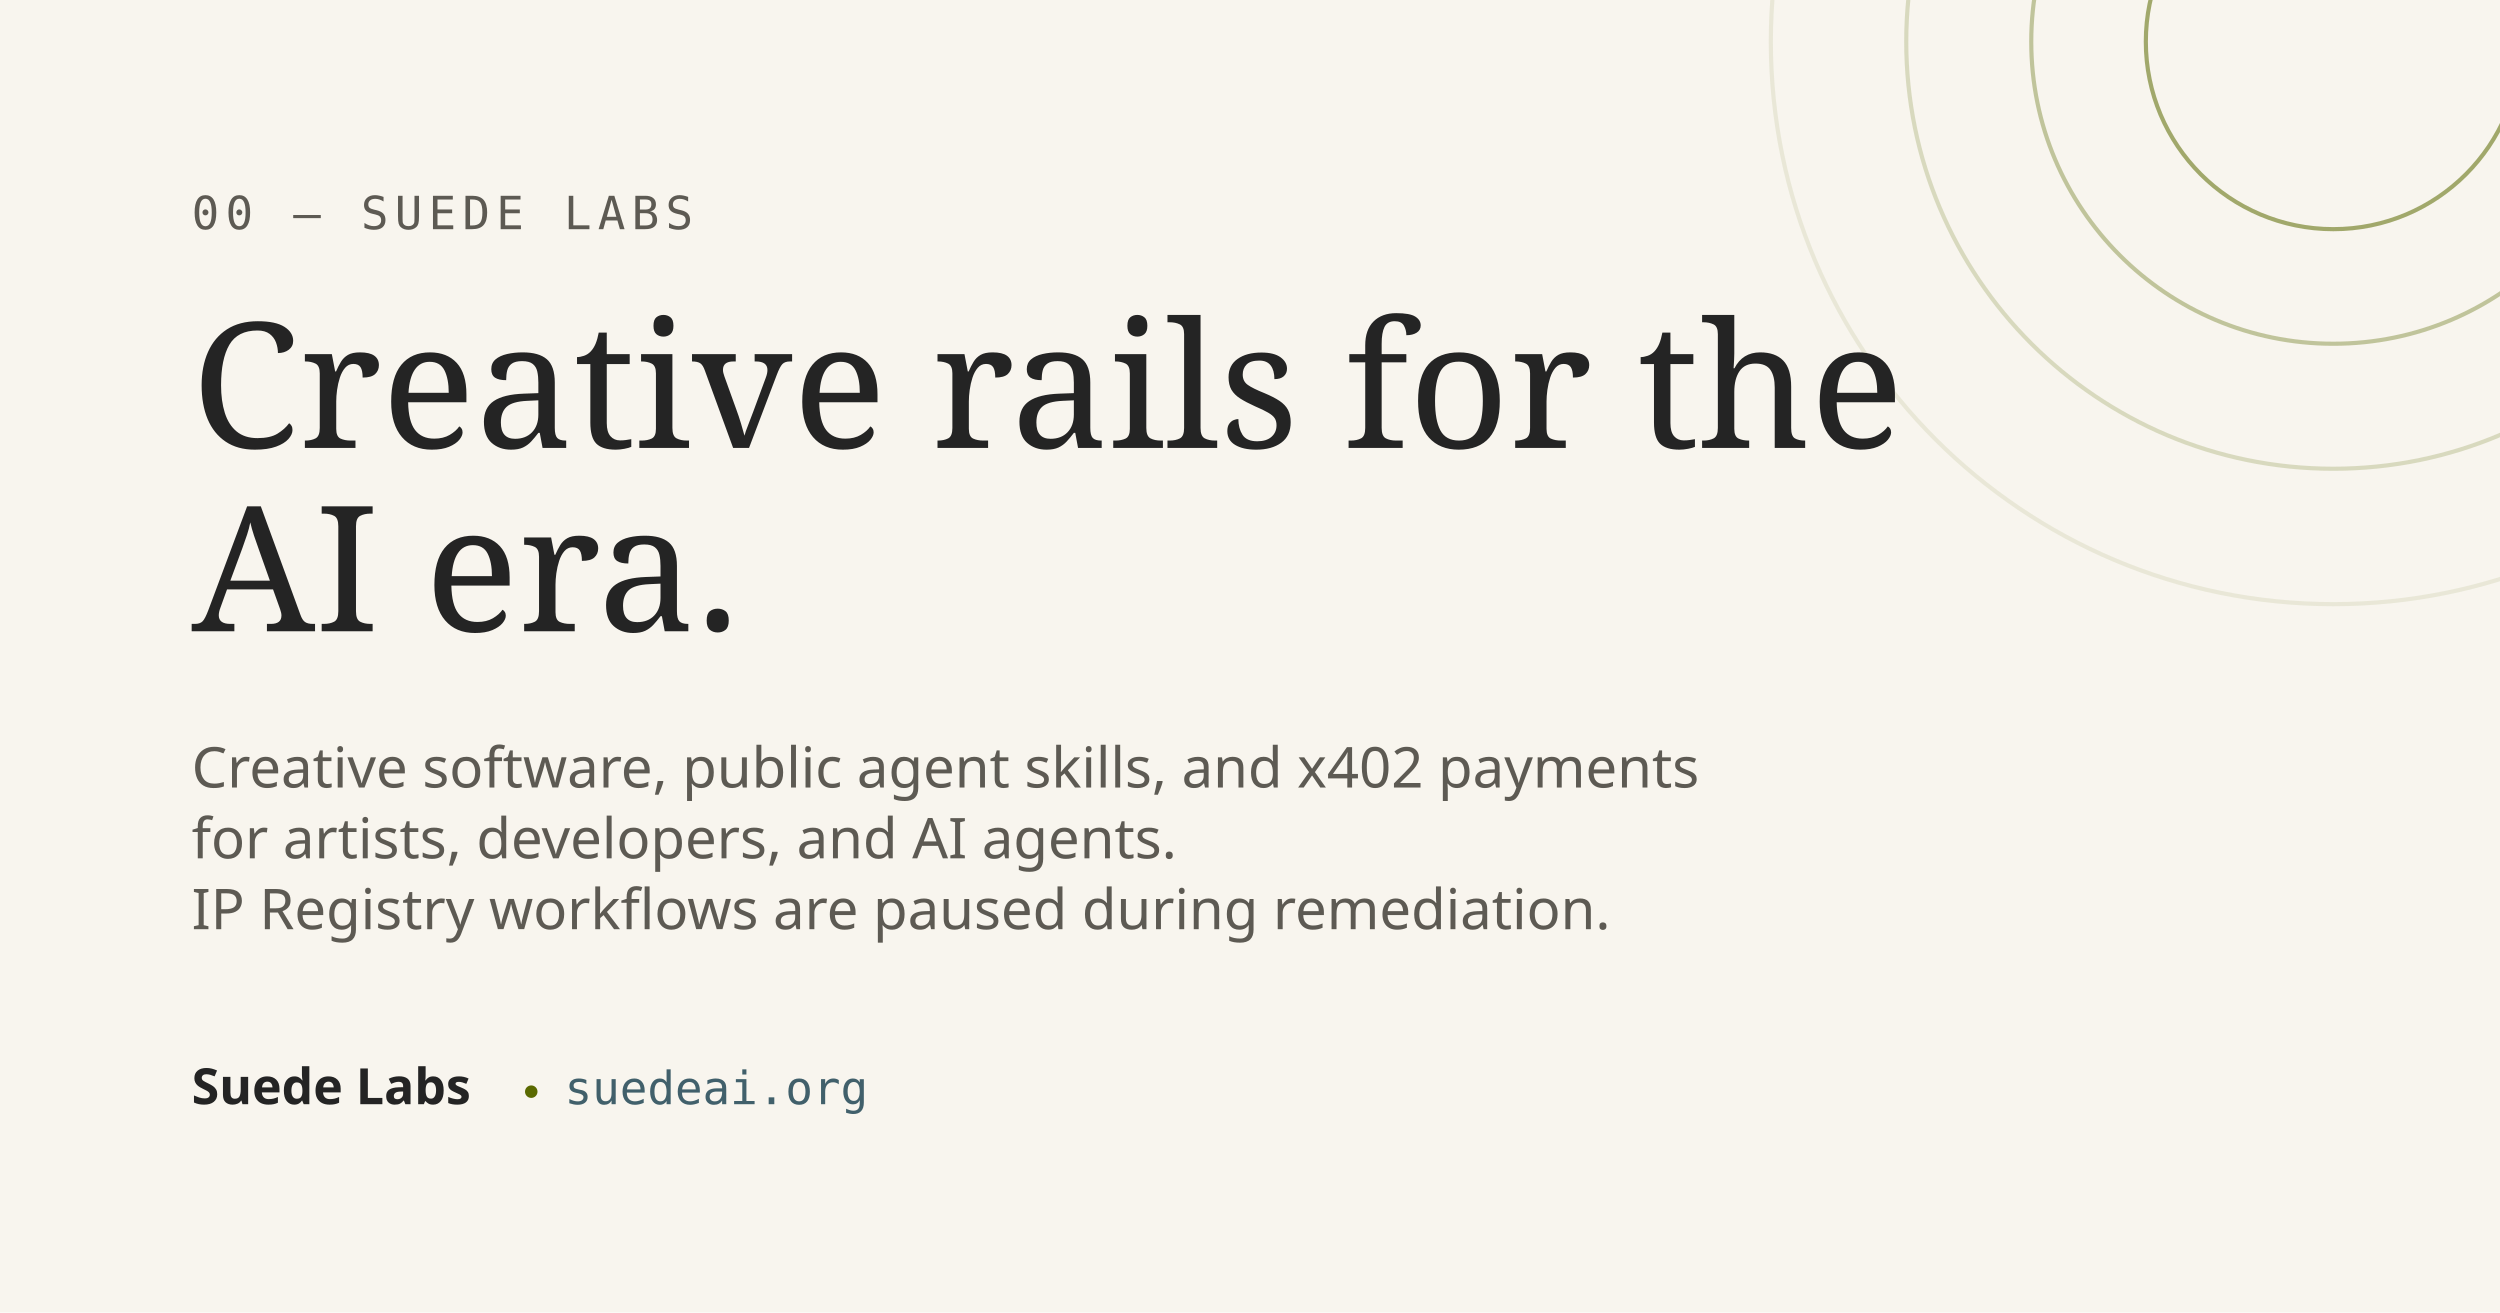
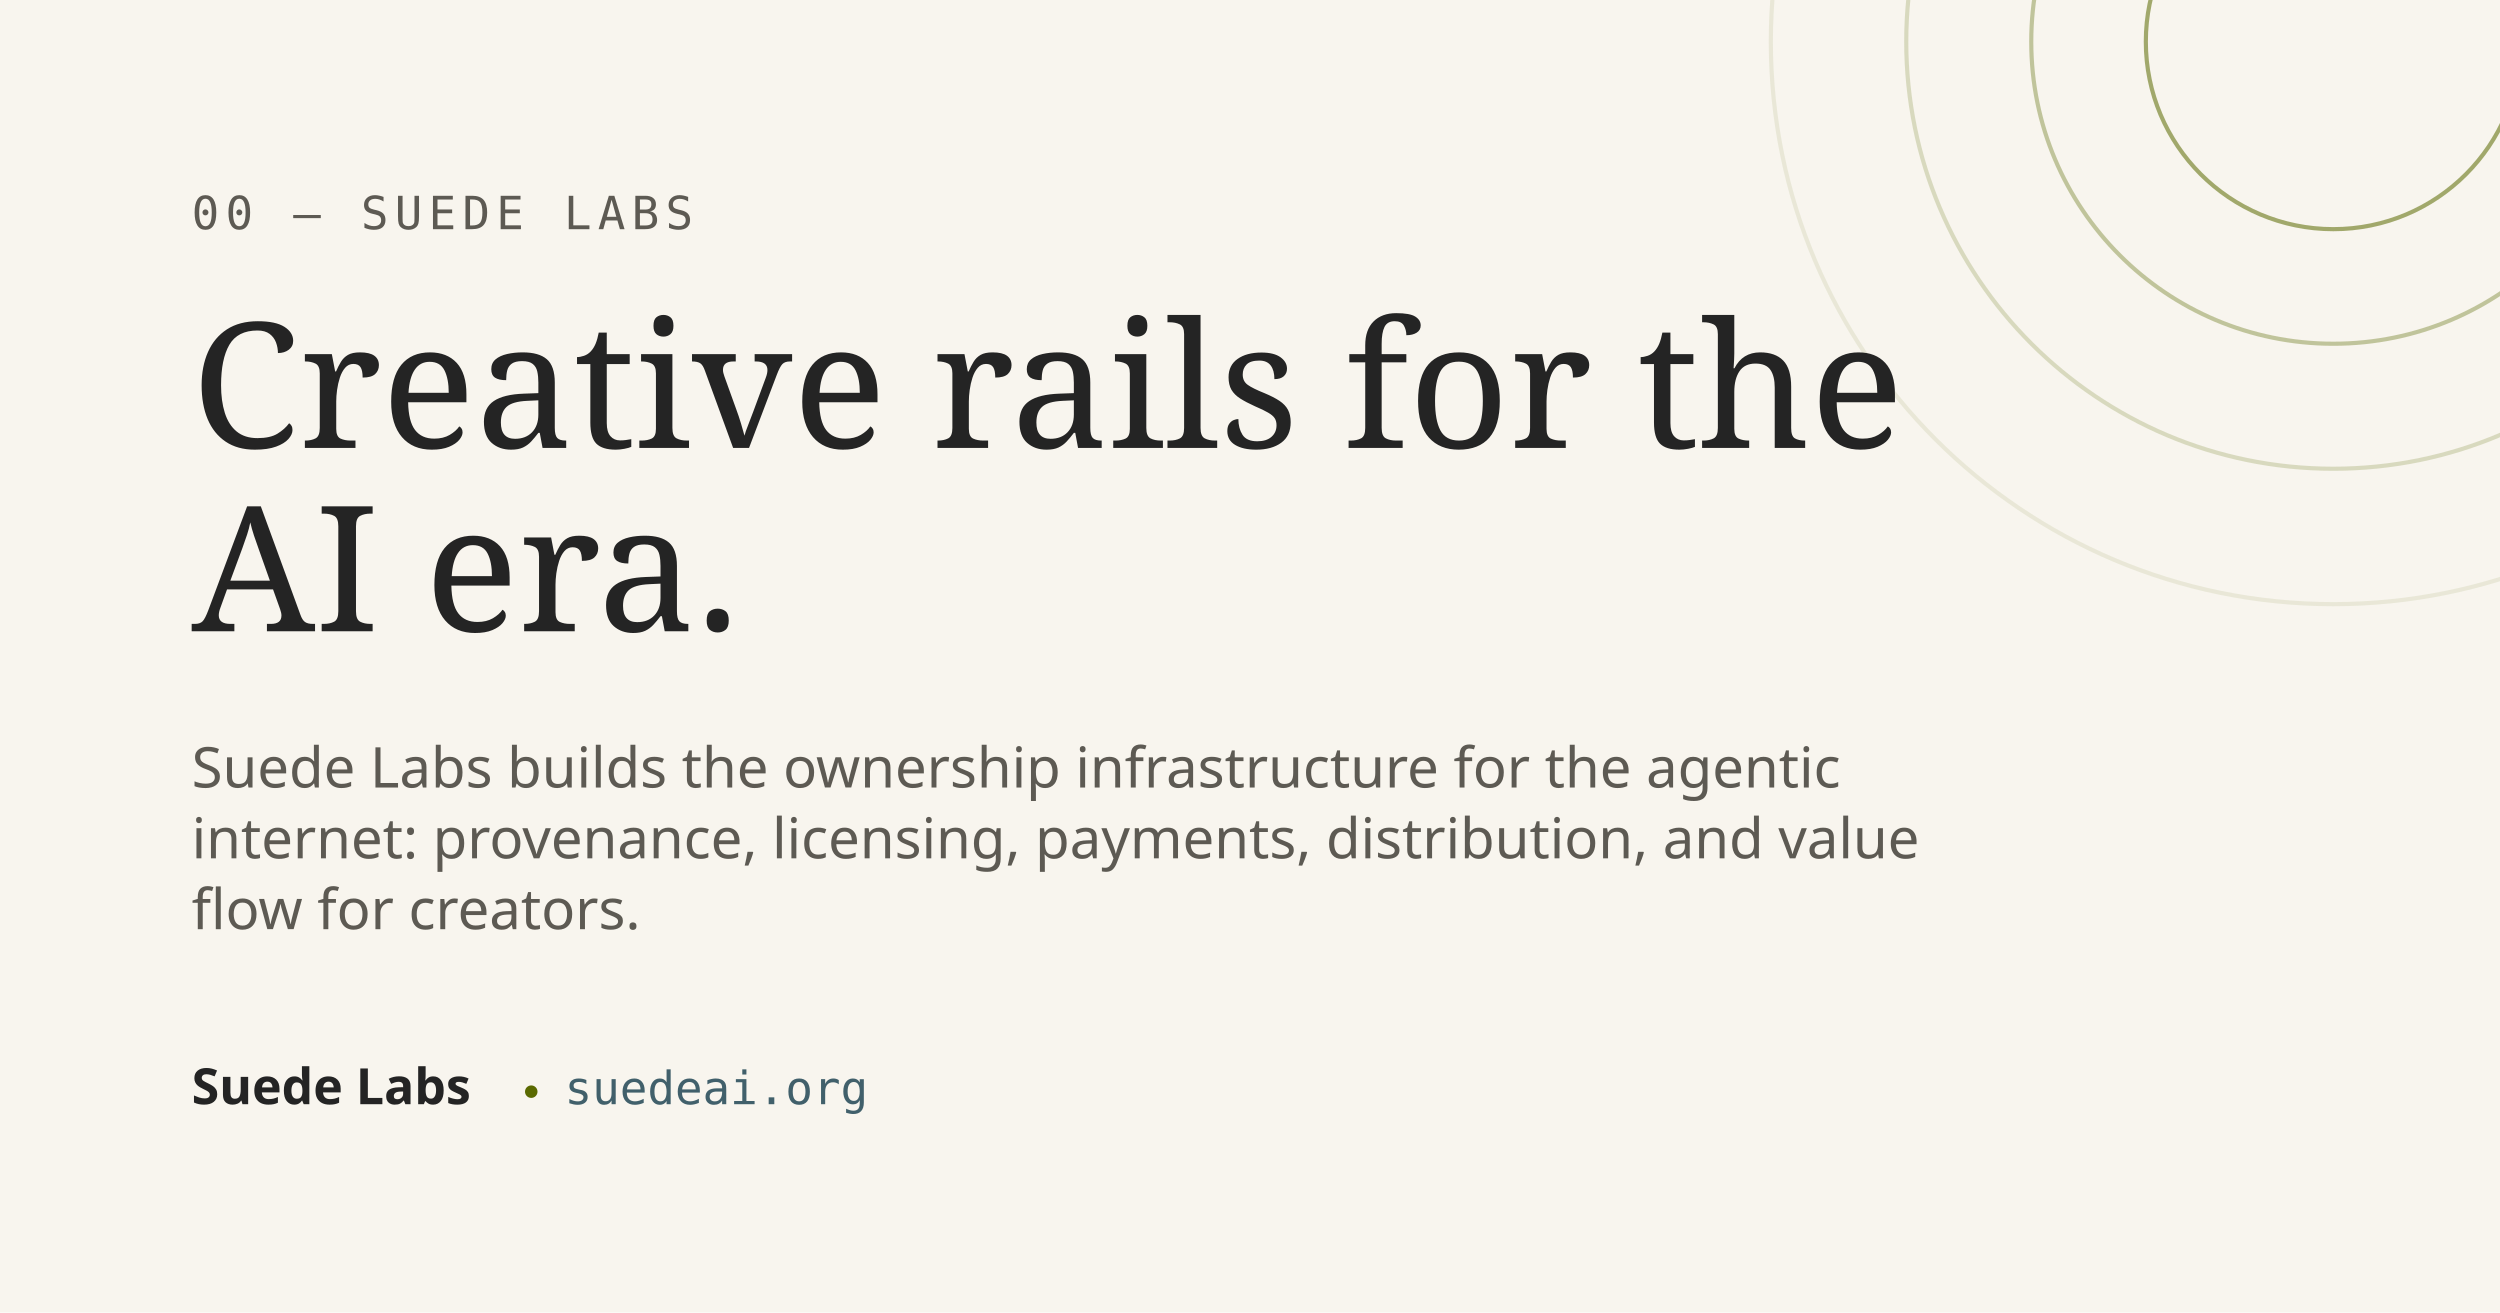
<svg xmlns="http://www.w3.org/2000/svg" width="1200" height="630" viewBox="0 0 1200 630" role="img" aria-labelledby="title desc">
  <rect width="1200" height="630" fill="#f8f5ee" />
  <g stroke="#5a6900" fill="none">
    <circle cx="1120" cy="20" r="90" stroke-width="2" opacity="0.55" />
    <circle cx="1120" cy="20" r="145" stroke-width="2" opacity="0.35" />
    <circle cx="1120" cy="20" r="205" stroke-width="2" opacity="0.2" />
    <circle cx="1120" cy="20" r="270" stroke-width="2" opacity="0.1" />
  </g>
  <text x="92" y="110" fill="#5d5a53" font-family="'Geist Mono', ui-monospace, monospace" font-size="22" letter-spacing="3">00 — SUEDE LABS</text>
  <text x="92" y="215" fill="#242424" font-family="'Instrument Serif', Georgia, serif" font-size="84">Creative rails for the</text>
  <text x="92" y="303" fill="#242424" font-family="'Instrument Serif', Georgia, serif" font-size="84">AI era.</text>
-   <text x="92" y="378" fill="#5d5a53" font-family="Geist, ui-sans-serif, sans-serif" font-size="27">Creative software, public agent skills, and x402 payments</text>
-   <text x="92" y="412" fill="#5d5a53" font-family="Geist, ui-sans-serif, sans-serif" font-size="27">for artists, developers, and AI agents.</text>
-   <text x="92" y="446" fill="#5d5a53" font-family="Geist, ui-sans-serif, sans-serif" font-size="27">IP Registry workflows are paused during remediation.</text>
+   <text x="92" y="378" fill="#5d5a53" font-family="Geist, ui-sans-serif, sans-serif" font-size="27">
+     <tspan x="92" dy="0">Suede Labs builds the ownership infrastructure for the agentic</tspan>
+     <tspan x="92" dy="34">internet: provenance, licensing, payments, distribution, and value</tspan>
+     <tspan x="92" dy="34">flow for creators.</tspan>
+   </text>
  <text x="92" y="530" fill="#242424" font-family="Geist, sans-serif" font-size="24" font-weight="600">Suede Labs</text>
  <circle cx="255" cy="524" r="3" fill="#5a6900" />
  <text x="271" y="530" fill="#41606b" font-family="'Geist Mono', ui-monospace, monospace" font-size="22">suedeai.org</text>
</svg>
